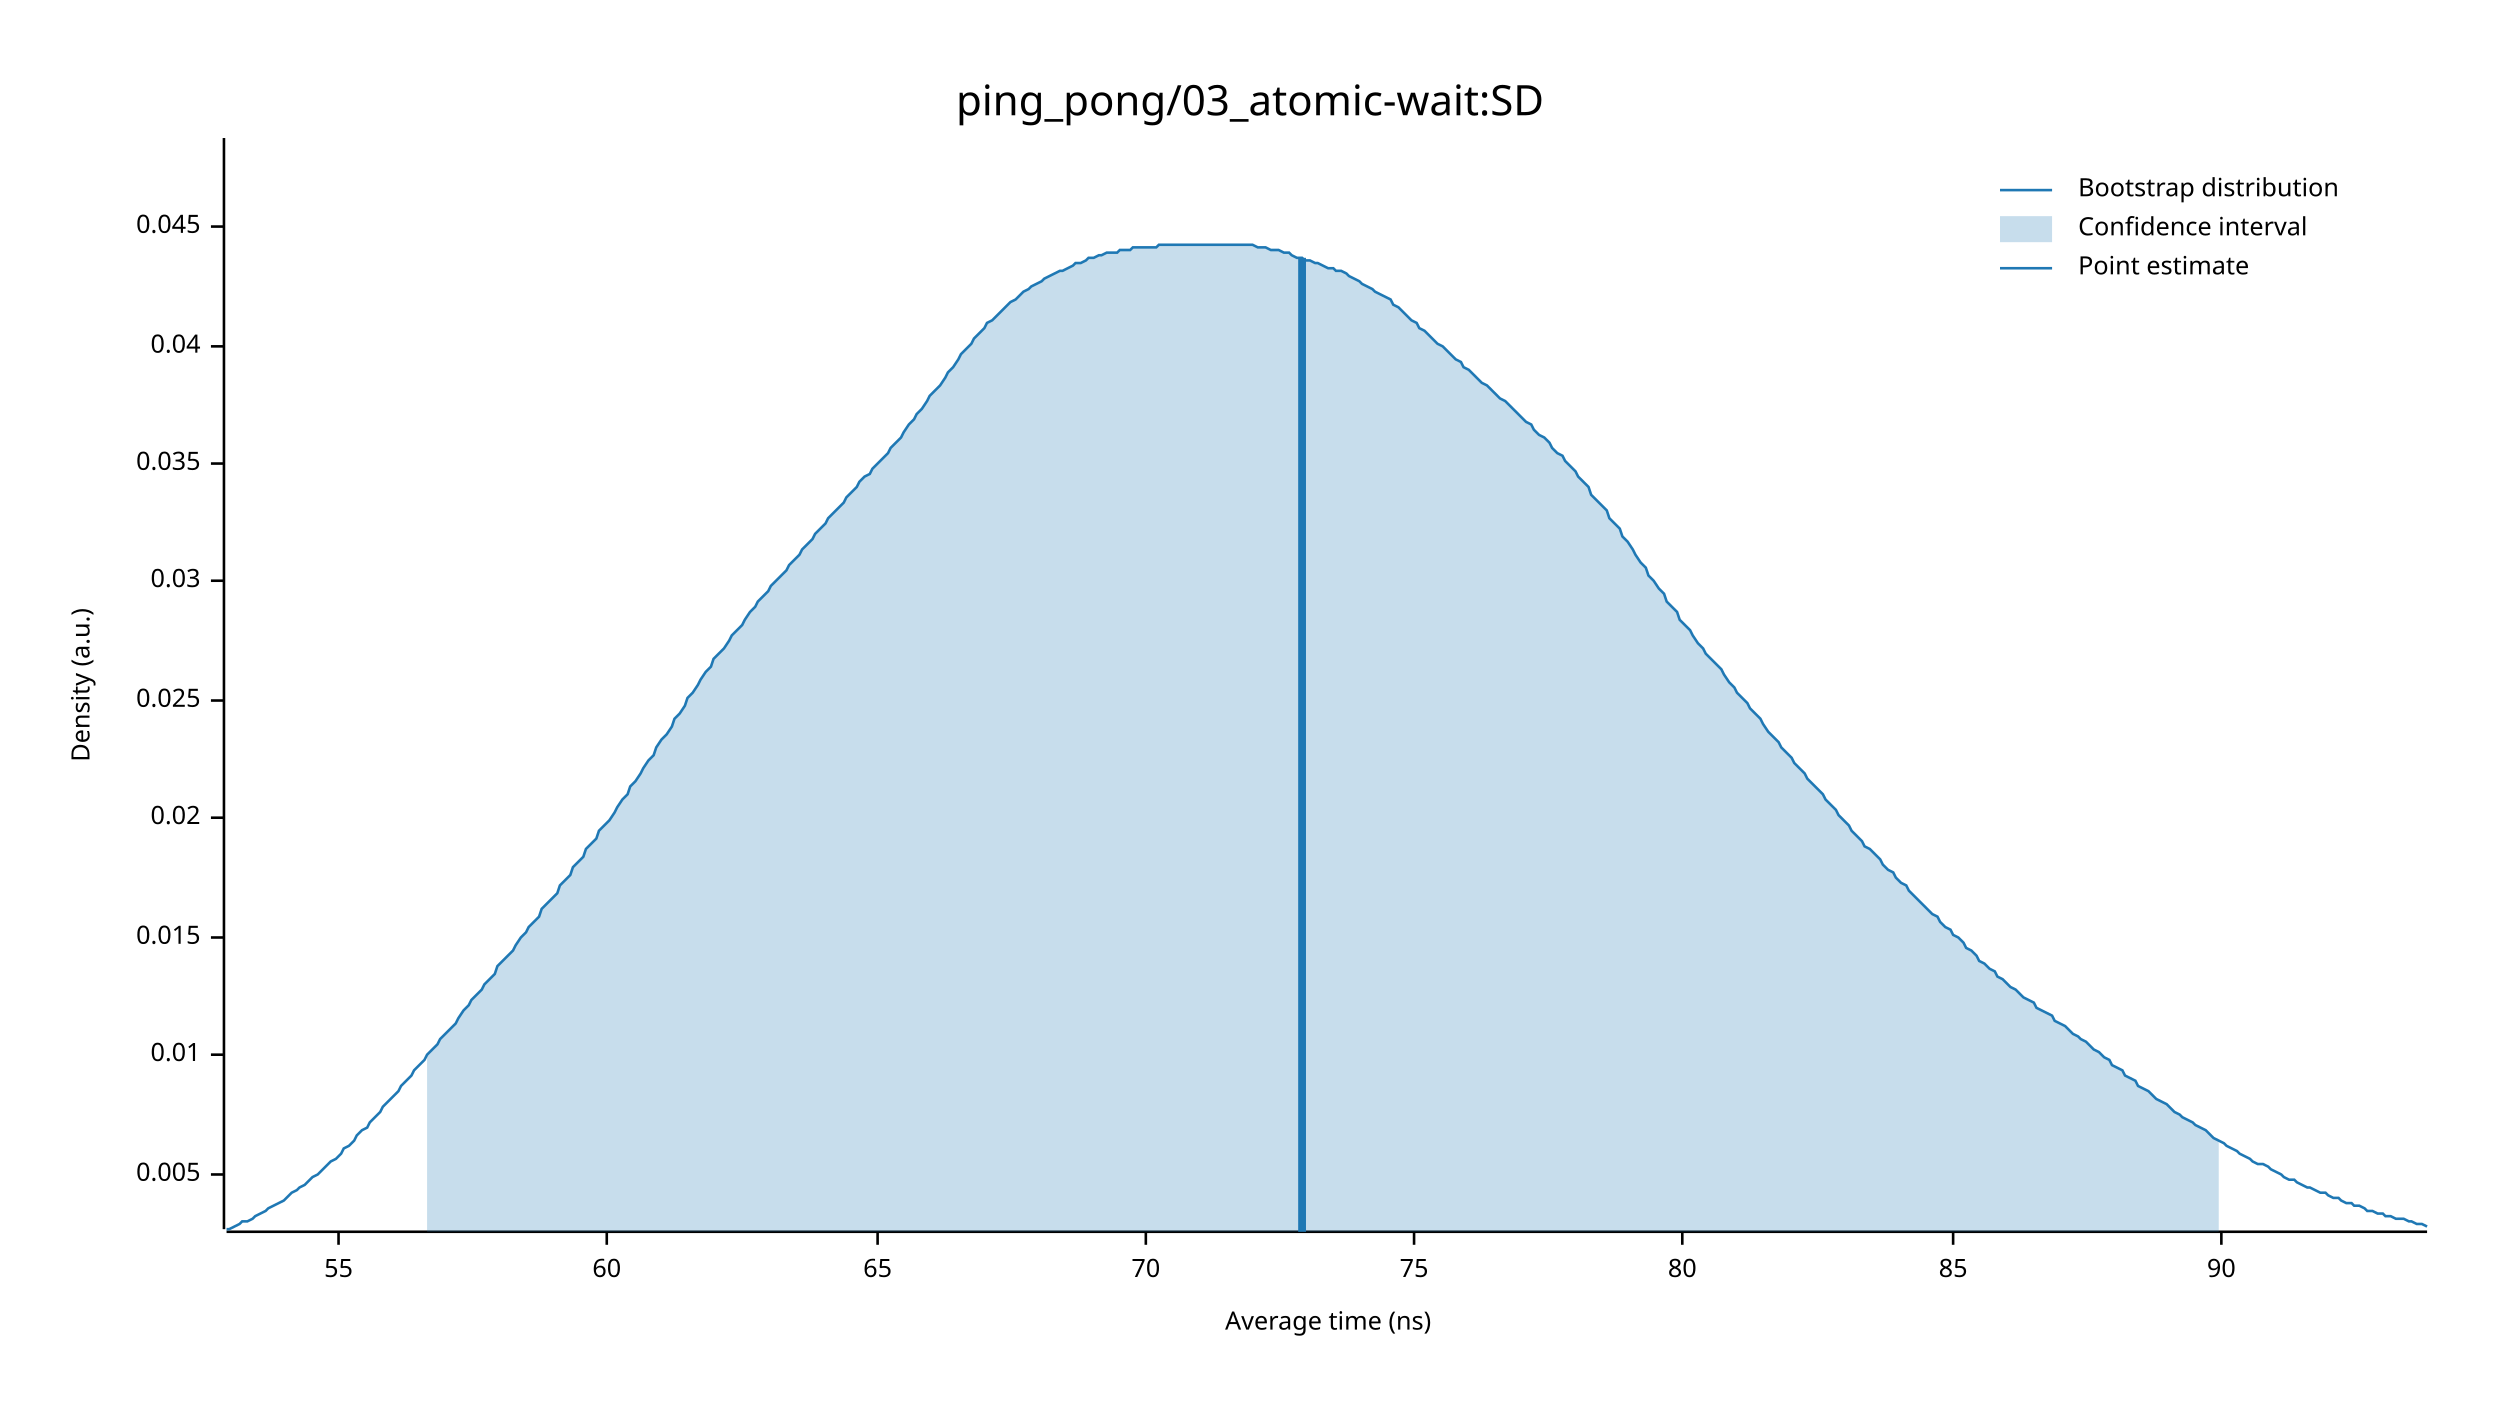
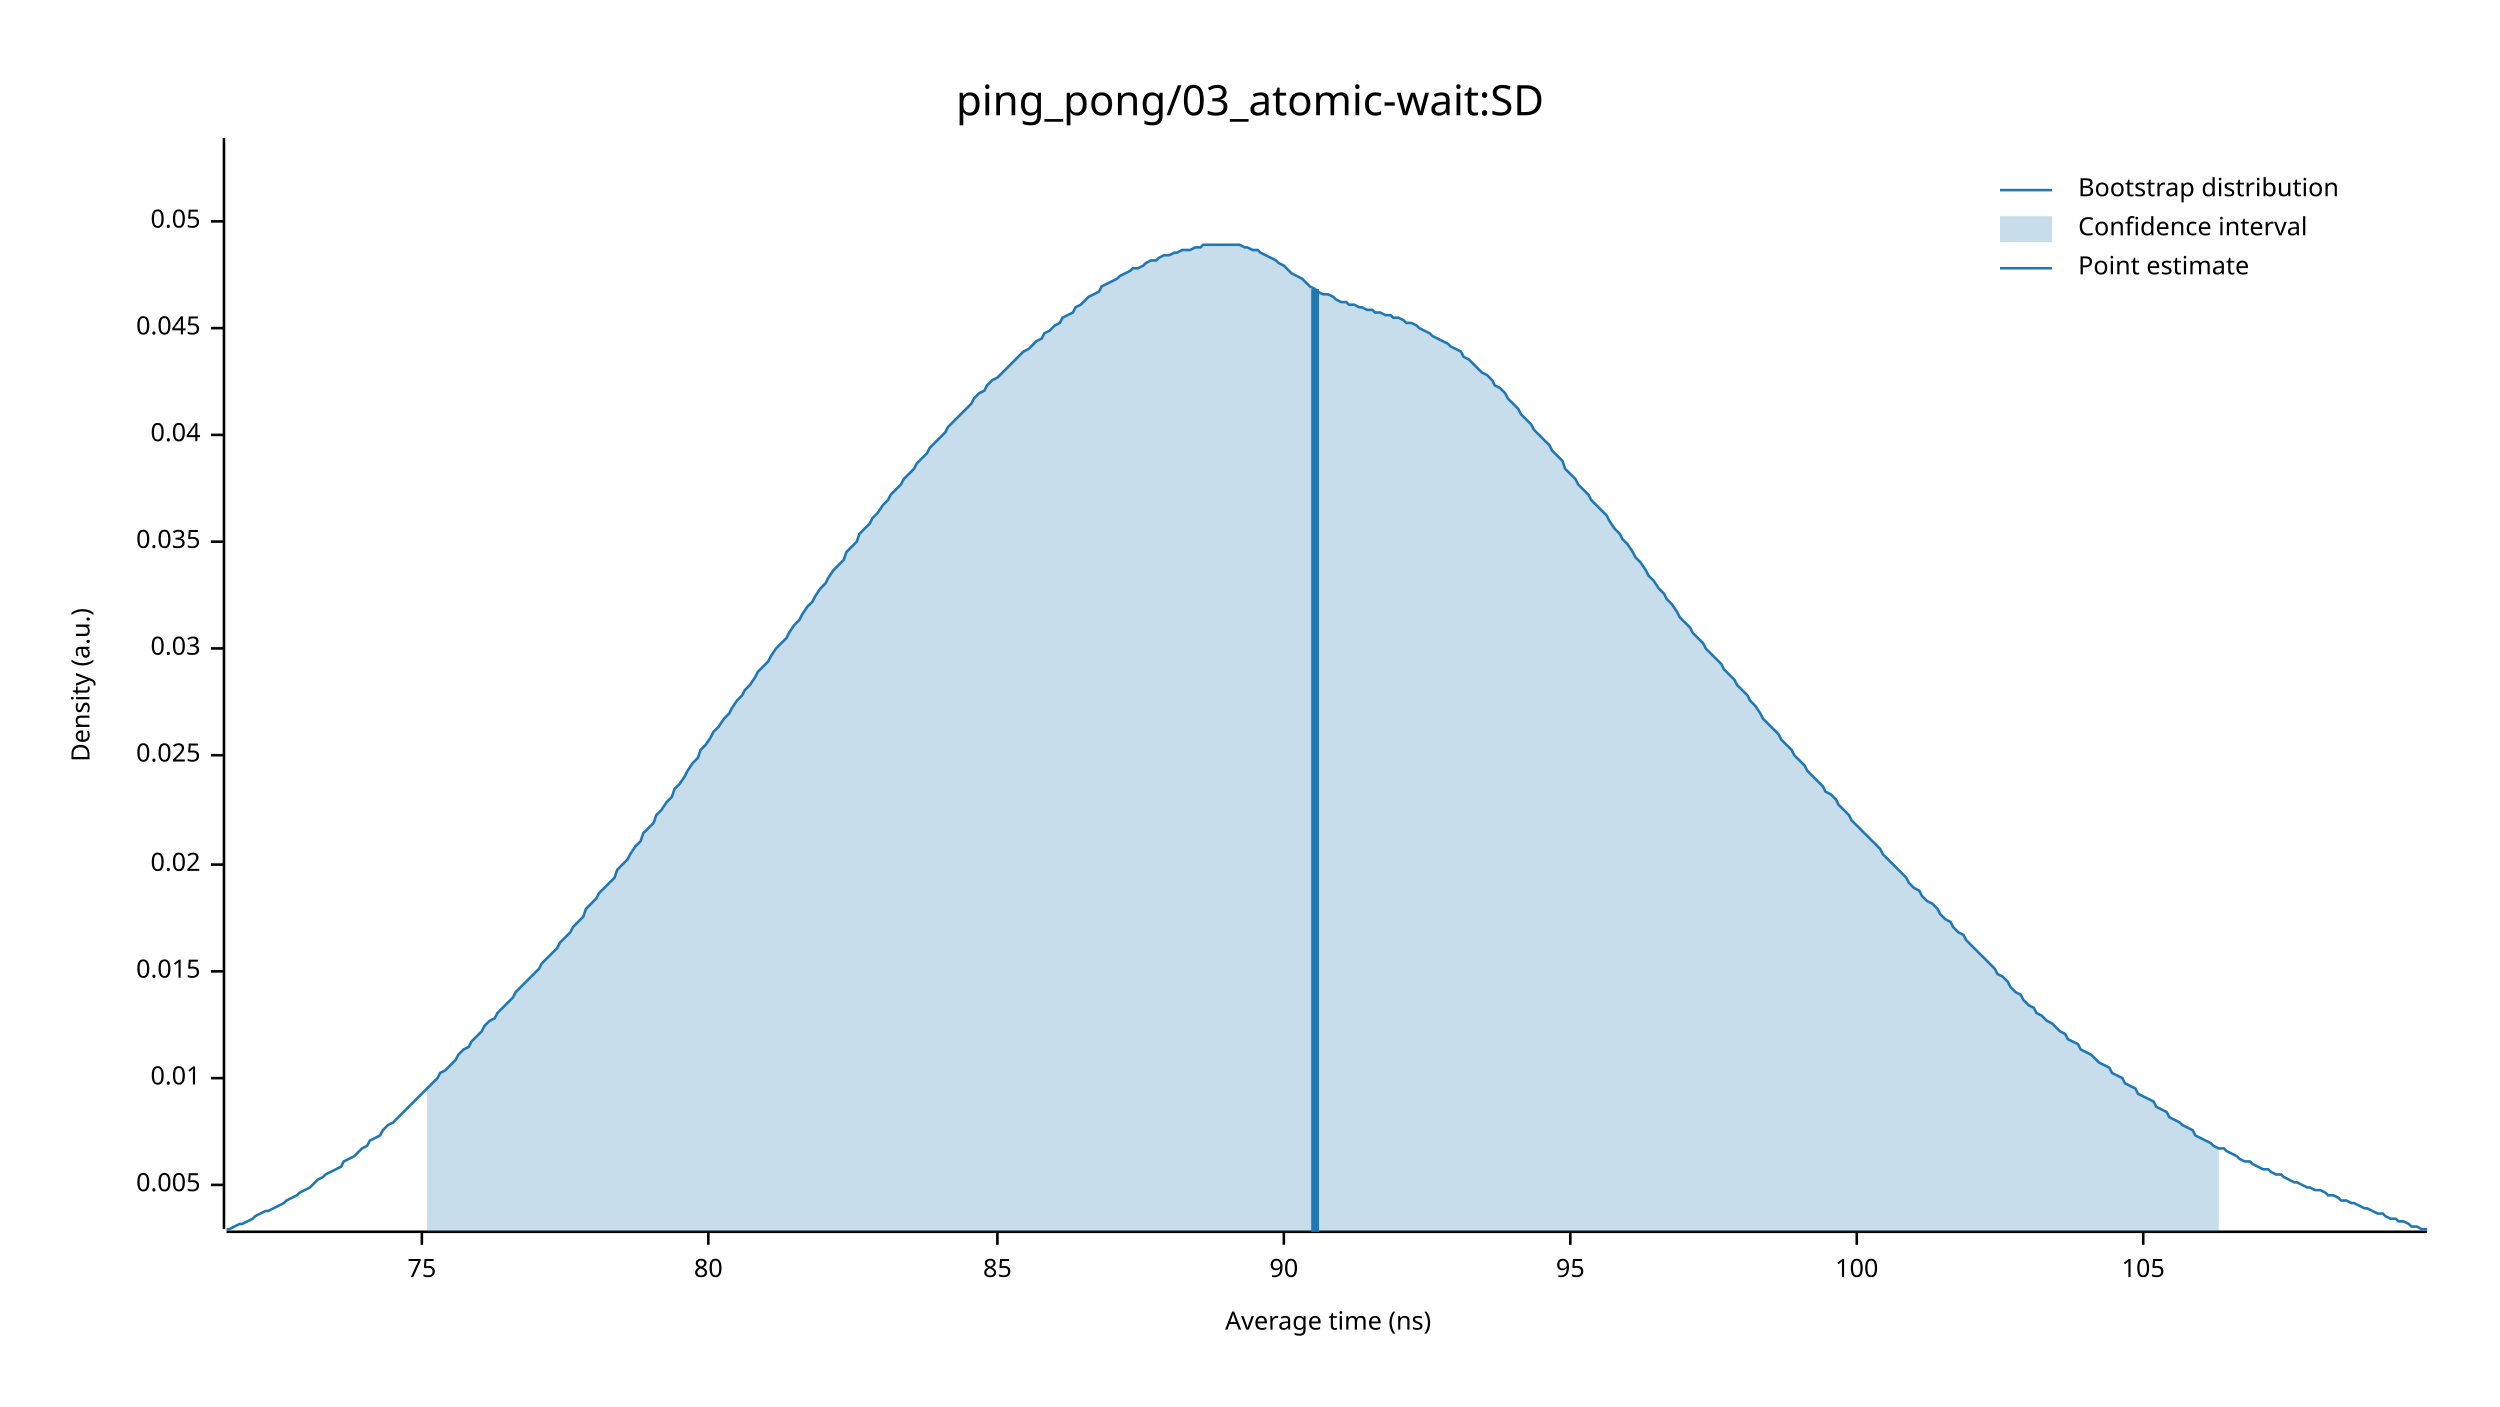
<svg xmlns="http://www.w3.org/2000/svg" width="960" height="540" viewBox="0 0 960 540">
  <text x="480" y="32" dy="0.76em" text-anchor="middle" font-family="sans-serif" font-size="16.129" opacity="1" fill="#000000">
ping_pong/03_atomic-wait:SD
</text>
  <text x="27" y="263" dy="0.76em" text-anchor="middle" font-family="sans-serif" font-size="9.677" opacity="1" fill="#000000" transform="rotate(270, 27, 263)">
Density (a.u.)
</text>
  <text x="510" y="513" dy="-0.5ex" text-anchor="middle" font-family="sans-serif" font-size="9.677" opacity="1" fill="#000000">
Average time (ns)
</text>
  <polyline fill="none" opacity="1" stroke="#000000" stroke-width="1" points="86,53 86,472 " />
-   <text x="77" y="451" dy="0.5ex" text-anchor="end" font-family="sans-serif" font-size="9.677" opacity="1" fill="#000000">
+   <text x="77" y="455" dy="0.5ex" text-anchor="end" font-family="sans-serif" font-size="9.677" opacity="1" fill="#000000">
0.005
</text>
-   <polyline fill="none" opacity="1" stroke="#000000" stroke-width="1" points="81,451 86,451 " />
-   <text x="77" y="405" dy="0.5ex" text-anchor="end" font-family="sans-serif" font-size="9.677" opacity="1" fill="#000000">
+   <polyline fill="none" opacity="1" stroke="#000000" stroke-width="1" points="81,455 86,455 " />
+   <text x="77" y="414" dy="0.5ex" text-anchor="end" font-family="sans-serif" font-size="9.677" opacity="1" fill="#000000">
0.01
</text>
-   <polyline fill="none" opacity="1" stroke="#000000" stroke-width="1" points="81,405 86,405 " />
-   <text x="77" y="360" dy="0.5ex" text-anchor="end" font-family="sans-serif" font-size="9.677" opacity="1" fill="#000000">
+   <polyline fill="none" opacity="1" stroke="#000000" stroke-width="1" points="81,414 86,414 " />
+   <text x="77" y="373" dy="0.5ex" text-anchor="end" font-family="sans-serif" font-size="9.677" opacity="1" fill="#000000">
0.015
</text>
-   <polyline fill="none" opacity="1" stroke="#000000" stroke-width="1" points="81,360 86,360 " />
-   <text x="77" y="314" dy="0.5ex" text-anchor="end" font-family="sans-serif" font-size="9.677" opacity="1" fill="#000000">
+   <polyline fill="none" opacity="1" stroke="#000000" stroke-width="1" points="81,373 86,373 " />
+   <text x="77" y="332" dy="0.5ex" text-anchor="end" font-family="sans-serif" font-size="9.677" opacity="1" fill="#000000">
0.02
</text>
-   <polyline fill="none" opacity="1" stroke="#000000" stroke-width="1" points="81,314 86,314 " />
-   <text x="77" y="269" dy="0.5ex" text-anchor="end" font-family="sans-serif" font-size="9.677" opacity="1" fill="#000000">
+   <polyline fill="none" opacity="1" stroke="#000000" stroke-width="1" points="81,332 86,332 " />
+   <text x="77" y="290" dy="0.5ex" text-anchor="end" font-family="sans-serif" font-size="9.677" opacity="1" fill="#000000">
0.025
</text>
-   <polyline fill="none" opacity="1" stroke="#000000" stroke-width="1" points="81,269 86,269 " />
-   <text x="77" y="223" dy="0.5ex" text-anchor="end" font-family="sans-serif" font-size="9.677" opacity="1" fill="#000000">
+   <polyline fill="none" opacity="1" stroke="#000000" stroke-width="1" points="81,290 86,290 " />
+   <text x="77" y="249" dy="0.5ex" text-anchor="end" font-family="sans-serif" font-size="9.677" opacity="1" fill="#000000">
0.03
</text>
-   <polyline fill="none" opacity="1" stroke="#000000" stroke-width="1" points="81,223 86,223 " />
-   <text x="77" y="178" dy="0.5ex" text-anchor="end" font-family="sans-serif" font-size="9.677" opacity="1" fill="#000000">
+   <polyline fill="none" opacity="1" stroke="#000000" stroke-width="1" points="81,249 86,249 " />
+   <text x="77" y="208" dy="0.5ex" text-anchor="end" font-family="sans-serif" font-size="9.677" opacity="1" fill="#000000">
0.035
</text>
-   <polyline fill="none" opacity="1" stroke="#000000" stroke-width="1" points="81,178 86,178 " />
-   <text x="77" y="133" dy="0.5ex" text-anchor="end" font-family="sans-serif" font-size="9.677" opacity="1" fill="#000000">
+   <polyline fill="none" opacity="1" stroke="#000000" stroke-width="1" points="81,208 86,208 " />
+   <text x="77" y="167" dy="0.5ex" text-anchor="end" font-family="sans-serif" font-size="9.677" opacity="1" fill="#000000">
0.04
</text>
-   <polyline fill="none" opacity="1" stroke="#000000" stroke-width="1" points="81,133 86,133 " />
-   <text x="77" y="87" dy="0.5ex" text-anchor="end" font-family="sans-serif" font-size="9.677" opacity="1" fill="#000000">
+   <polyline fill="none" opacity="1" stroke="#000000" stroke-width="1" points="81,167 86,167 " />
+   <text x="77" y="126" dy="0.5ex" text-anchor="end" font-family="sans-serif" font-size="9.677" opacity="1" fill="#000000">
0.045
</text>
-   <polyline fill="none" opacity="1" stroke="#000000" stroke-width="1" points="81,87 86,87 " />
+   <polyline fill="none" opacity="1" stroke="#000000" stroke-width="1" points="81,126 86,126 " />
+   <text x="77" y="85" dy="0.5ex" text-anchor="end" font-family="sans-serif" font-size="9.677" opacity="1" fill="#000000">
+ 0.05
+ </text>
+   <polyline fill="none" opacity="1" stroke="#000000" stroke-width="1" points="81,85 86,85 " />
  <polyline fill="none" opacity="1" stroke="#000000" stroke-width="1" points="87,473 932,473 " />
-   <text x="130" y="483" dy="0.76em" text-anchor="middle" font-family="sans-serif" font-size="9.677" opacity="1" fill="#000000">
- 55
- </text>
-   <polyline fill="none" opacity="1" stroke="#000000" stroke-width="1" points="130,473 130,478 " />
-   <text x="233" y="483" dy="0.76em" text-anchor="middle" font-family="sans-serif" font-size="9.677" opacity="1" fill="#000000">
- 60
- </text>
-   <polyline fill="none" opacity="1" stroke="#000000" stroke-width="1" points="233,473 233,478 " />
-   <text x="337" y="483" dy="0.76em" text-anchor="middle" font-family="sans-serif" font-size="9.677" opacity="1" fill="#000000">
- 65
- </text>
-   <polyline fill="none" opacity="1" stroke="#000000" stroke-width="1" points="337,473 337,478 " />
-   <text x="440" y="483" dy="0.76em" text-anchor="middle" font-family="sans-serif" font-size="9.677" opacity="1" fill="#000000">
- 70
- </text>
-   <polyline fill="none" opacity="1" stroke="#000000" stroke-width="1" points="440,473 440,478 " />
-   <text x="543" y="483" dy="0.76em" text-anchor="middle" font-family="sans-serif" font-size="9.677" opacity="1" fill="#000000">
+   <text x="162" y="483" dy="0.76em" text-anchor="middle" font-family="sans-serif" font-size="9.677" opacity="1" fill="#000000">
75
</text>
-   <polyline fill="none" opacity="1" stroke="#000000" stroke-width="1" points="543,473 543,478 " />
-   <text x="646" y="483" dy="0.76em" text-anchor="middle" font-family="sans-serif" font-size="9.677" opacity="1" fill="#000000">
+   <polyline fill="none" opacity="1" stroke="#000000" stroke-width="1" points="162,473 162,478 " />
+   <text x="272" y="483" dy="0.76em" text-anchor="middle" font-family="sans-serif" font-size="9.677" opacity="1" fill="#000000">
80
</text>
-   <polyline fill="none" opacity="1" stroke="#000000" stroke-width="1" points="646,473 646,478 " />
-   <text x="750" y="483" dy="0.76em" text-anchor="middle" font-family="sans-serif" font-size="9.677" opacity="1" fill="#000000">
+   <polyline fill="none" opacity="1" stroke="#000000" stroke-width="1" points="272,473 272,478 " />
+   <text x="383" y="483" dy="0.76em" text-anchor="middle" font-family="sans-serif" font-size="9.677" opacity="1" fill="#000000">
85
</text>
-   <polyline fill="none" opacity="1" stroke="#000000" stroke-width="1" points="750,473 750,478 " />
-   <text x="853" y="483" dy="0.76em" text-anchor="middle" font-family="sans-serif" font-size="9.677" opacity="1" fill="#000000">
+   <polyline fill="none" opacity="1" stroke="#000000" stroke-width="1" points="383,473 383,478 " />
+   <text x="493" y="483" dy="0.76em" text-anchor="middle" font-family="sans-serif" font-size="9.677" opacity="1" fill="#000000">
90
</text>
-   <polyline fill="none" opacity="1" stroke="#000000" stroke-width="1" points="853,473 853,478 " />
-   <polyline fill="none" opacity="1" stroke="#1F78B4" stroke-width="1" points="87,472 88,472 90,471 92,470 93,469 95,469 97,468 98,467 100,466 102,465 103,464 105,463 107,462 109,461 110,460 112,458 114,457 115,456 117,455 119,453 120,452 122,451 124,449 125,448 127,446 129,445 131,443 132,441 134,440 136,438 137,436 139,434 141,433 142,431 144,429 146,427 147,425 149,423 151,421 153,419 154,417 156,415 158,413 159,411 161,409 163,407 164,405 166,403 168,401 169,399 171,397 173,395 175,393 176,391 178,388 180,386 181,384 183,382 185,380 186,378 188,376 190,374 191,371 193,369 195,367 197,365 198,363 200,360 202,358 203,356 205,354 207,352 208,349 210,347 212,345 214,343 215,340 217,338 219,336 220,333 222,331 224,329 225,326 227,324 229,322 230,319 232,317 234,315 236,312 237,310 239,307 241,305 242,302 244,300 246,297 247,295 249,292 251,290 252,287 254,284 256,282 258,279 259,276 261,274 263,271 264,268 266,266 268,263 269,261 271,258 273,256 274,253 276,251 278,249 280,246 281,244 283,242 285,240 286,238 288,235 290,233 291,231 293,229 295,227 296,225 298,223 300,221 302,219 303,217 305,215 307,213 308,211 310,209 312,207 313,205 315,203 317,201 318,199 320,197 322,195 324,193 325,191 327,189 329,187 330,185 332,183 334,182 335,180 337,178 339,176 341,174 342,172 344,170 346,168 347,166 349,163 351,161 352,159 354,157 356,154 357,152 359,150 361,148 363,145 364,143 366,141 368,138 369,136 371,134 373,132 374,130 376,128 378,126 379,124 381,123 383,121 385,119 386,118 388,116 390,115 391,114 393,112 395,111 396,110 398,109 400,108 401,107 403,106 405,105 407,104 408,104 410,103 412,102 413,101 415,101 417,100 418,99 420,99 422,98 423,98 425,97 427,97 429,97 430,96 432,96 434,96 435,95 437,95 439,95 440,95 442,95 444,95 445,94 447,94 449,94 451,94 452,94 454,94 456,94 457,94 459,94 461,94 462,94 464,94 466,94 468,94 469,94 471,94 473,94 474,94 476,94 478,94 479,94 481,94 483,95 484,95 486,95 488,96 490,96 491,96 493,97 495,97 496,98 498,99 500,99 501,100 503,100 505,101 506,101 508,102 510,103 512,103 513,104 515,104 517,105 518,106 520,107 522,108 523,109 525,110 527,111 528,112 530,113 532,114 534,115 535,117 537,118 539,120 540,121 542,123 544,124 545,126 547,127 549,129 550,130 552,132 554,133 556,135 557,136 559,138 561,139 562,141 564,142 566,144 567,145 569,147 571,148 573,150 574,151 576,153 578,154 579,155 581,157 583,159 584,160 586,162 588,163 589,165 591,167 593,168 595,170 596,172 598,174 600,175 601,177 603,179 605,181 606,183 608,185 610,187 611,190 613,192 615,194 617,196 618,199 620,201 622,203 623,206 625,208 627,211 628,213 630,216 632,218 633,221 635,223 637,226 639,228 640,231 642,233 644,235 645,238 647,240 649,242 650,244 652,247 654,249 655,251 657,253 659,255 661,257 662,259 664,262 666,264 667,266 669,268 671,270 672,272 674,274 676,276 677,278 679,281 681,283 683,285 684,287 686,289 688,291 689,293 691,295 693,297 694,299 696,301 698,303 700,305 701,307 703,309 705,311 706,313 708,315 710,317 711,319 713,321 715,323 716,325 718,326 720,328 722,330 723,332 725,334 727,335 728,337 730,339 732,340 733,342 735,344 737,346 738,347 740,349 742,351 744,352 745,354 747,356 749,357 750,359 752,360 754,362 755,364 757,365 759,367 760,369 762,370 764,372 766,373 767,375 769,376 771,378 772,379 774,380 776,382 777,383 779,384 781,385 782,387 784,388 786,389 788,390 789,392 791,393 793,394 794,395 796,397 798,398 799,399 801,400 803,402 804,403 806,404 808,406 810,407 811,409 813,410 815,411 816,413 818,414 820,415 821,417 823,418 825,419 827,421 828,422 830,423 832,424 833,425 835,427 837,428 838,429 840,430 842,431 843,432 845,433 847,434 849,436 850,437 852,438 854,439 855,440 857,441 859,442 860,443 862,444 864,445 865,446 867,447 869,447 871,448 872,449 874,450 876,451 877,452 879,453 881,453 882,454 884,455 886,456 887,456 889,457 891,458 893,458 894,459 896,460 898,460 899,461 901,462 903,462 904,463 906,463 908,464 909,465 911,465 913,466 915,466 916,467 918,467 920,468 921,468 923,468 925,469 926,469 928,470 930,470 932,471 " />
-   <polygon opacity="0.25" fill="#1F78B4" points="164,405 166,403 168,401 169,399 171,397 173,395 175,393 176,391 178,388 180,386 181,384 183,382 185,380 186,378 188,376 190,374 191,371 193,369 195,367 197,365 198,363 200,360 202,358 203,356 205,354 207,352 208,349 210,347 212,345 214,343 215,340 217,338 219,336 220,333 222,331 224,329 225,326 227,324 229,322 230,319 232,317 234,315 236,312 237,310 239,307 241,305 242,302 244,300 246,297 247,295 249,292 251,290 252,287 254,284 256,282 258,279 259,276 261,274 263,271 264,268 266,266 268,263 269,261 271,258 273,256 274,253 276,251 278,249 280,246 281,244 283,242 285,240 286,238 288,235 290,233 291,231 293,229 295,227 296,225 298,223 300,221 302,219 303,217 305,215 307,213 308,211 310,209 312,207 313,205 315,203 317,201 318,199 320,197 322,195 324,193 325,191 327,189 329,187 330,185 332,183 334,182 335,180 337,178 339,176 341,174 342,172 344,170 346,168 347,166 349,163 351,161 352,159 354,157 356,154 357,152 359,150 361,148 363,145 364,143 366,141 368,138 369,136 371,134 373,132 374,130 376,128 378,126 379,124 381,123 383,121 385,119 386,118 388,116 390,115 391,114 393,112 395,111 396,110 398,109 400,108 401,107 403,106 405,105 407,104 408,104 410,103 412,102 413,101 415,101 417,100 418,99 420,99 422,98 423,98 425,97 427,97 429,97 430,96 432,96 434,96 435,95 437,95 439,95 440,95 442,95 444,95 445,94 447,94 449,94 451,94 452,94 454,94 456,94 457,94 459,94 461,94 462,94 464,94 466,94 468,94 469,94 471,94 473,94 474,94 476,94 478,94 479,94 481,94 483,95 484,95 486,95 488,96 490,96 491,96 493,97 495,97 496,98 498,99 500,99 501,100 503,100 505,101 506,101 508,102 510,103 512,103 513,104 515,104 517,105 518,106 520,107 522,108 523,109 525,110 527,111 528,112 530,113 532,114 534,115 535,117 537,118 539,120 540,121 542,123 544,124 545,126 547,127 549,129 550,130 552,132 554,133 556,135 557,136 559,138 561,139 562,141 564,142 566,144 567,145 569,147 571,148 573,150 574,151 576,153 578,154 579,155 581,157 583,159 584,160 586,162 588,163 589,165 591,167 593,168 595,170 596,172 598,174 600,175 601,177 603,179 605,181 606,183 608,185 610,187 611,190 613,192 615,194 617,196 618,199 620,201 622,203 623,206 625,208 627,211 628,213 630,216 632,218 633,221 635,223 637,226 639,228 640,231 642,233 644,235 645,238 647,240 649,242 650,244 652,247 654,249 655,251 657,253 659,255 661,257 662,259 664,262 666,264 667,266 669,268 671,270 672,272 674,274 676,276 677,278 679,281 681,283 683,285 684,287 686,289 688,291 689,293 691,295 693,297 694,299 696,301 698,303 700,305 701,307 703,309 705,311 706,313 708,315 710,317 711,319 713,321 715,323 716,325 718,326 720,328 722,330 723,332 725,334 727,335 728,337 730,339 732,340 733,342 735,344 737,346 738,347 740,349 742,351 744,352 745,354 747,356 749,357 750,359 752,360 754,362 755,364 757,365 759,367 760,369 762,370 764,372 766,373 767,375 769,376 771,378 772,379 774,380 776,382 777,383 779,384 781,385 782,387 784,388 786,389 788,390 789,392 791,393 793,394 794,395 796,397 798,398 799,399 801,400 803,402 804,403 806,404 808,406 810,407 811,409 813,410 815,411 816,413 818,414 820,415 821,417 823,418 825,419 827,421 828,422 830,423 832,424 833,425 835,427 837,428 838,429 840,430 842,431 843,432 845,433 847,434 849,436 850,437 852,438 852,473 164,473 " />
-   <polyline fill="none" opacity="1" stroke="#1F78B4" stroke-width="3" points="500,473 500,99 " />
+   <polyline fill="none" opacity="1" stroke="#000000" stroke-width="1" points="493,473 493,478 " />
+   <text x="603" y="483" dy="0.76em" text-anchor="middle" font-family="sans-serif" font-size="9.677" opacity="1" fill="#000000">
+ 95
+ </text>
+   <polyline fill="none" opacity="1" stroke="#000000" stroke-width="1" points="603,473 603,478 " />
+   <text x="713" y="483" dy="0.76em" text-anchor="middle" font-family="sans-serif" font-size="9.677" opacity="1" fill="#000000">
+ 100
+ </text>
+   <polyline fill="none" opacity="1" stroke="#000000" stroke-width="1" points="713,473 713,478 " />
+   <text x="823" y="483" dy="0.76em" text-anchor="middle" font-family="sans-serif" font-size="9.677" opacity="1" fill="#000000">
+ 105
+ </text>
+   <polyline fill="none" opacity="1" stroke="#000000" stroke-width="1" points="823,473 823,478 " />
+   <polyline fill="none" opacity="1" stroke="#1F78B4" stroke-width="1" points="87,472 88,472 90,471 92,470 93,470 95,469 97,468 98,467 100,466 102,465 103,465 105,464 107,463 109,462 110,461 112,460 114,459 115,458 117,457 119,456 120,455 122,453 124,452 125,451 127,450 129,449 131,448 132,446 134,445 136,444 137,443 139,441 141,440 142,438 144,437 146,436 147,434 149,432 151,431 153,429 154,428 156,426 158,424 159,423 161,421 163,419 164,418 166,416 168,414 169,412 171,411 173,409 175,407 176,405 178,403 180,402 181,400 183,398 185,396 186,394 188,392 190,391 191,389 193,387 195,385 197,383 198,381 200,379 202,377 203,376 205,374 207,372 208,370 210,368 212,366 214,364 215,362 217,360 219,358 220,356 222,354 224,352 225,349 227,347 229,345 230,343 232,341 234,339 236,337 237,334 239,332 241,330 242,328 244,325 246,323 247,320 249,318 251,316 252,313 254,311 256,308 258,306 259,303 261,301 263,298 264,296 266,293 268,291 269,288 271,286 273,283 274,281 276,279 278,276 280,274 281,272 283,269 285,267 286,265 288,263 290,260 291,258 293,256 295,254 296,252 298,249 300,247 302,245 303,243 305,240 307,238 308,236 310,233 312,231 313,229 315,226 317,224 318,222 320,219 322,217 324,215 325,212 327,210 329,208 330,205 332,203 334,201 335,199 337,197 339,194 341,192 342,190 344,188 346,186 347,184 349,182 351,180 352,178 354,176 356,174 357,172 359,170 361,168 363,166 364,164 366,162 368,160 369,159 371,157 373,155 374,153 376,151 378,150 379,148 381,146 383,145 385,143 386,142 388,140 390,138 391,137 393,135 395,134 396,133 398,131 400,130 401,128 403,127 405,125 407,124 408,122 410,121 412,120 413,118 415,117 417,115 418,114 420,113 422,112 423,110 425,109 427,108 429,107 430,106 432,105 434,104 435,103 437,103 439,102 440,101 442,100 444,100 445,99 447,98 449,98 451,97 452,97 454,96 456,96 457,96 459,95 461,95 462,94 464,94 466,94 468,94 469,94 471,94 473,94 474,94 476,94 478,95 479,95 481,96 483,96 484,97 486,98 488,99 490,100 491,101 493,102 495,104 496,105 498,106 500,107 501,108 503,110 505,111 506,112 508,113 510,113 512,114 513,115 515,116 517,116 518,117 520,117 522,118 523,118 525,119 527,119 528,120 530,120 532,121 534,121 535,122 537,122 539,123 540,124 542,124 544,125 545,126 547,127 549,128 550,129 552,130 554,131 556,132 557,133 559,134 561,135 562,137 564,138 566,140 567,141 569,143 571,144 573,146 574,148 576,149 578,151 579,153 581,155 583,157 584,159 586,161 588,163 589,165 591,167 593,169 595,171 596,173 598,175 600,177 601,180 603,182 605,184 606,186 608,188 610,190 611,192 613,194 615,196 617,198 618,200 620,203 622,205 623,207 625,209 627,212 628,214 630,216 632,219 633,221 635,223 637,226 639,228 640,230 642,232 644,235 645,237 647,239 649,241 650,243 652,245 654,247 655,249 657,251 659,253 661,255 662,257 664,259 666,261 667,263 669,265 671,267 672,269 674,271 676,274 677,276 679,278 681,280 683,282 684,284 686,286 688,288 689,290 691,292 693,294 694,296 696,298 698,300 700,302 701,304 703,305 705,307 706,309 708,311 710,313 711,315 713,317 715,319 716,320 718,322 720,324 722,326 723,328 725,330 727,332 728,333 730,335 732,337 733,339 735,341 737,342 738,344 740,346 742,347 744,349 745,351 747,353 749,354 750,356 752,358 754,359 755,361 757,363 759,365 760,366 762,368 764,370 766,372 767,374 769,375 771,377 772,379 774,381 776,382 777,384 779,386 781,387 782,389 784,390 786,392 788,393 789,394 791,396 793,397 794,399 796,400 798,401 799,403 801,404 803,405 804,406 806,408 808,409 810,410 811,412 813,413 815,414 816,416 818,417 820,418 821,420 823,421 825,422 827,423 828,425 830,426 832,427 833,429 835,430 837,431 838,432 840,433 842,434 843,436 845,437 847,438 849,439 850,440 852,441 854,441 855,442 857,443 859,444 860,445 862,446 864,446 865,447 867,448 869,449 871,449 872,450 874,451 876,451 877,452 879,453 881,454 882,454 884,455 886,456 887,456 889,457 891,457 893,458 894,459 896,459 898,460 899,461 901,461 903,462 904,462 906,463 908,464 909,464 911,465 913,466 915,466 916,467 918,468 920,468 921,469 923,469 925,470 926,471 928,471 930,472 932,472 " />
+   <polygon opacity="0.25" fill="#1F78B4" points="164,418 166,416 168,414 169,412 171,411 173,409 175,407 176,405 178,403 180,402 181,400 183,398 185,396 186,394 188,392 190,391 191,389 193,387 195,385 197,383 198,381 200,379 202,377 203,376 205,374 207,372 208,370 210,368 212,366 214,364 215,362 217,360 219,358 220,356 222,354 224,352 225,349 227,347 229,345 230,343 232,341 234,339 236,337 237,334 239,332 241,330 242,328 244,325 246,323 247,320 249,318 251,316 252,313 254,311 256,308 258,306 259,303 261,301 263,298 264,296 266,293 268,291 269,288 271,286 273,283 274,281 276,279 278,276 280,274 281,272 283,269 285,267 286,265 288,263 290,260 291,258 293,256 295,254 296,252 298,249 300,247 302,245 303,243 305,240 307,238 308,236 310,233 312,231 313,229 315,226 317,224 318,222 320,219 322,217 324,215 325,212 327,210 329,208 330,205 332,203 334,201 335,199 337,197 339,194 341,192 342,190 344,188 346,186 347,184 349,182 351,180 352,178 354,176 356,174 357,172 359,170 361,168 363,166 364,164 366,162 368,160 369,159 371,157 373,155 374,153 376,151 378,150 379,148 381,146 383,145 385,143 386,142 388,140 390,138 391,137 393,135 395,134 396,133 398,131 400,130 401,128 403,127 405,125 407,124 408,122 410,121 412,120 413,118 415,117 417,115 418,114 420,113 422,112 423,110 425,109 427,108 429,107 430,106 432,105 434,104 435,103 437,103 439,102 440,101 442,100 444,100 445,99 447,98 449,98 451,97 452,97 454,96 456,96 457,96 459,95 461,95 462,94 464,94 466,94 468,94 469,94 471,94 473,94 474,94 476,94 478,95 479,95 481,96 483,96 484,97 486,98 488,99 490,100 491,101 493,102 495,104 496,105 498,106 500,107 501,108 503,110 505,111 506,112 508,113 510,113 512,114 513,115 515,116 517,116 518,117 520,117 522,118 523,118 525,119 527,119 528,120 530,120 532,121 534,121 535,122 537,122 539,123 540,124 542,124 544,125 545,126 547,127 549,128 550,129 552,130 554,131 556,132 557,133 559,134 561,135 562,137 564,138 566,140 567,141 569,143 571,144 573,146 574,148 576,149 578,151 579,153 581,155 583,157 584,159 586,161 588,163 589,165 591,167 593,169 595,171 596,173 598,175 600,177 601,180 603,182 605,184 606,186 608,188 610,190 611,192 613,194 615,196 617,198 618,200 620,203 622,205 623,207 625,209 627,212 628,214 630,216 632,219 633,221 635,223 637,226 639,228 640,230 642,232 644,235 645,237 647,239 649,241 650,243 652,245 654,247 655,249 657,251 659,253 661,255 662,257 664,259 666,261 667,263 669,265 671,267 672,269 674,271 676,274 677,276 679,278 681,280 683,282 684,284 686,286 688,288 689,290 691,292 693,294 694,296 696,298 698,300 700,302 701,304 703,305 705,307 706,309 708,311 710,313 711,315 713,317 715,319 716,320 718,322 720,324 722,326 723,328 725,330 727,332 728,333 730,335 732,337 733,339 735,341 737,342 738,344 740,346 742,347 744,349 745,351 747,353 749,354 750,356 752,358 754,359 755,361 757,363 759,365 760,366 762,368 764,370 766,372 767,374 769,375 771,377 772,379 774,381 776,382 777,384 779,386 781,387 782,389 784,390 786,392 788,393 789,394 791,396 793,397 794,399 796,400 798,401 799,403 801,404 803,405 804,406 806,408 808,409 810,410 811,412 813,413 815,414 816,416 818,417 820,418 821,420 823,421 825,422 827,423 828,425 830,426 832,427 833,429 835,430 837,431 838,432 840,433 842,434 843,436 845,437 847,438 849,439 850,440 852,441 852,473 164,473 " />
+   <polyline fill="none" opacity="1" stroke="#1F78B4" stroke-width="3" points="505,473 505,111 " />
  <text x="798" y="68" dy="0.76em" text-anchor="start" font-family="sans-serif" font-size="9.677" opacity="1" fill="#000000">
Bootstrap distribution
</text>
  <text x="798" y="83" dy="0.76em" text-anchor="start" font-family="sans-serif" font-size="9.677" opacity="1" fill="#000000">
Confidence interval
</text>
  <text x="798" y="98" dy="0.76em" text-anchor="start" font-family="sans-serif" font-size="9.677" opacity="1" fill="#000000">
Point estimate
</text>
  <polyline fill="none" opacity="1" stroke="#1F78B4" stroke-width="1" points="768,73 788,73 " />
  <rect x="768" y="83" width="20" height="10" opacity="0.25" fill="#1F78B4" stroke="none" />
  <polyline fill="none" opacity="1" stroke="#1F78B4" stroke-width="1" points="768,103 788,103 " />
</svg>
